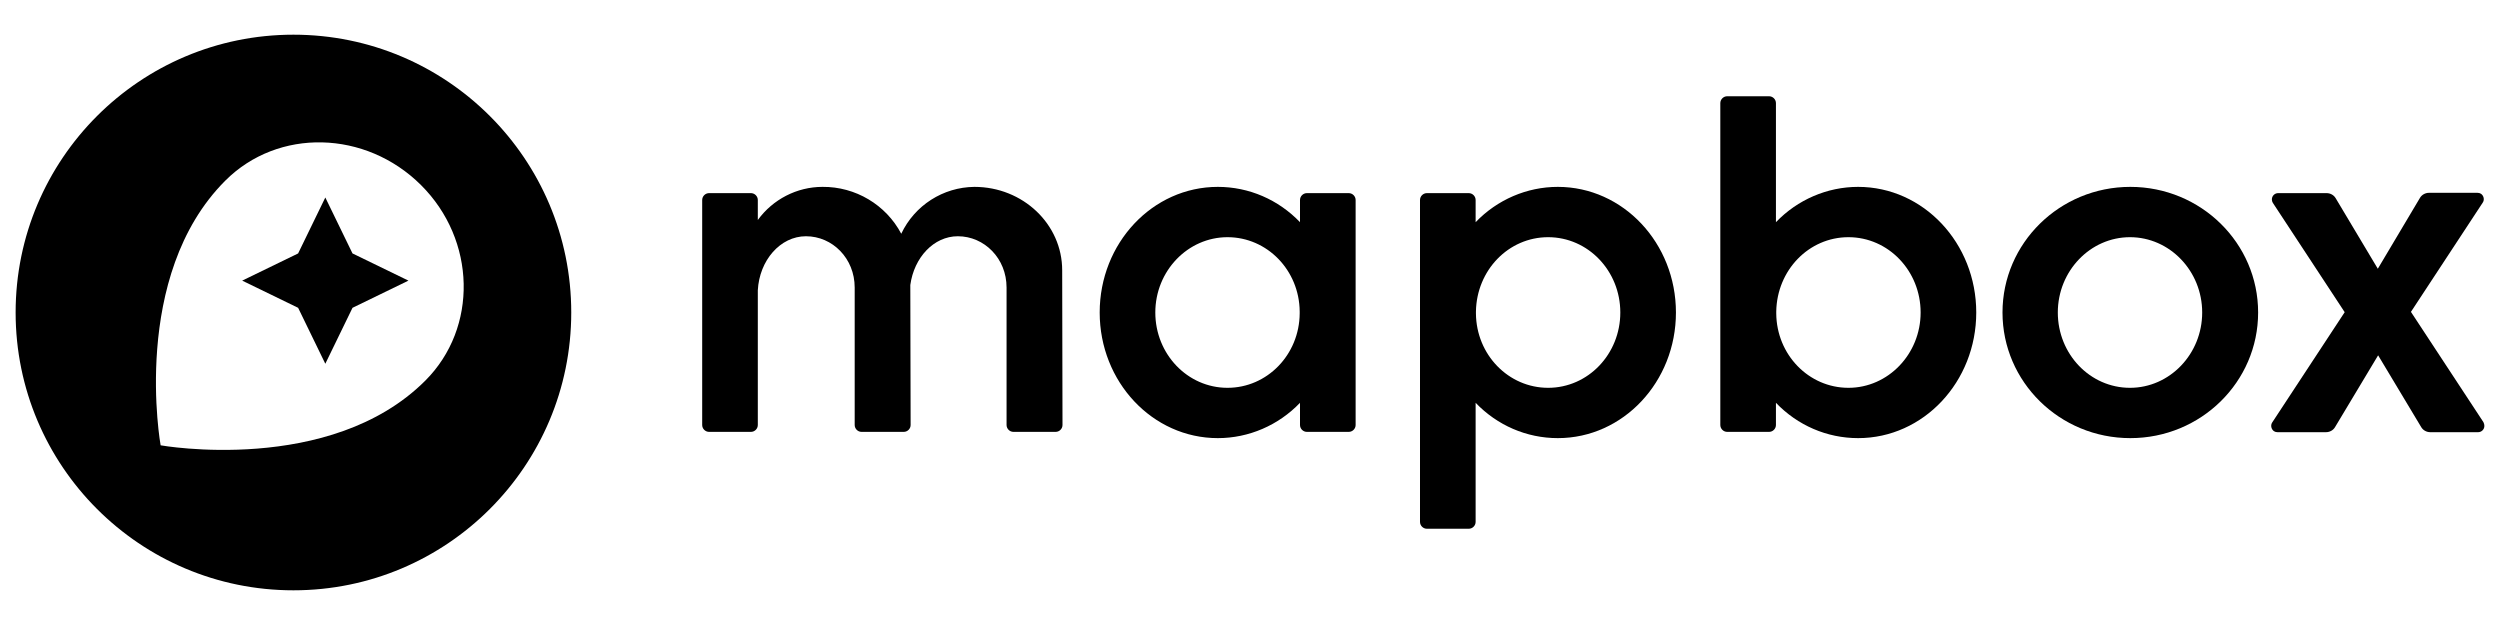
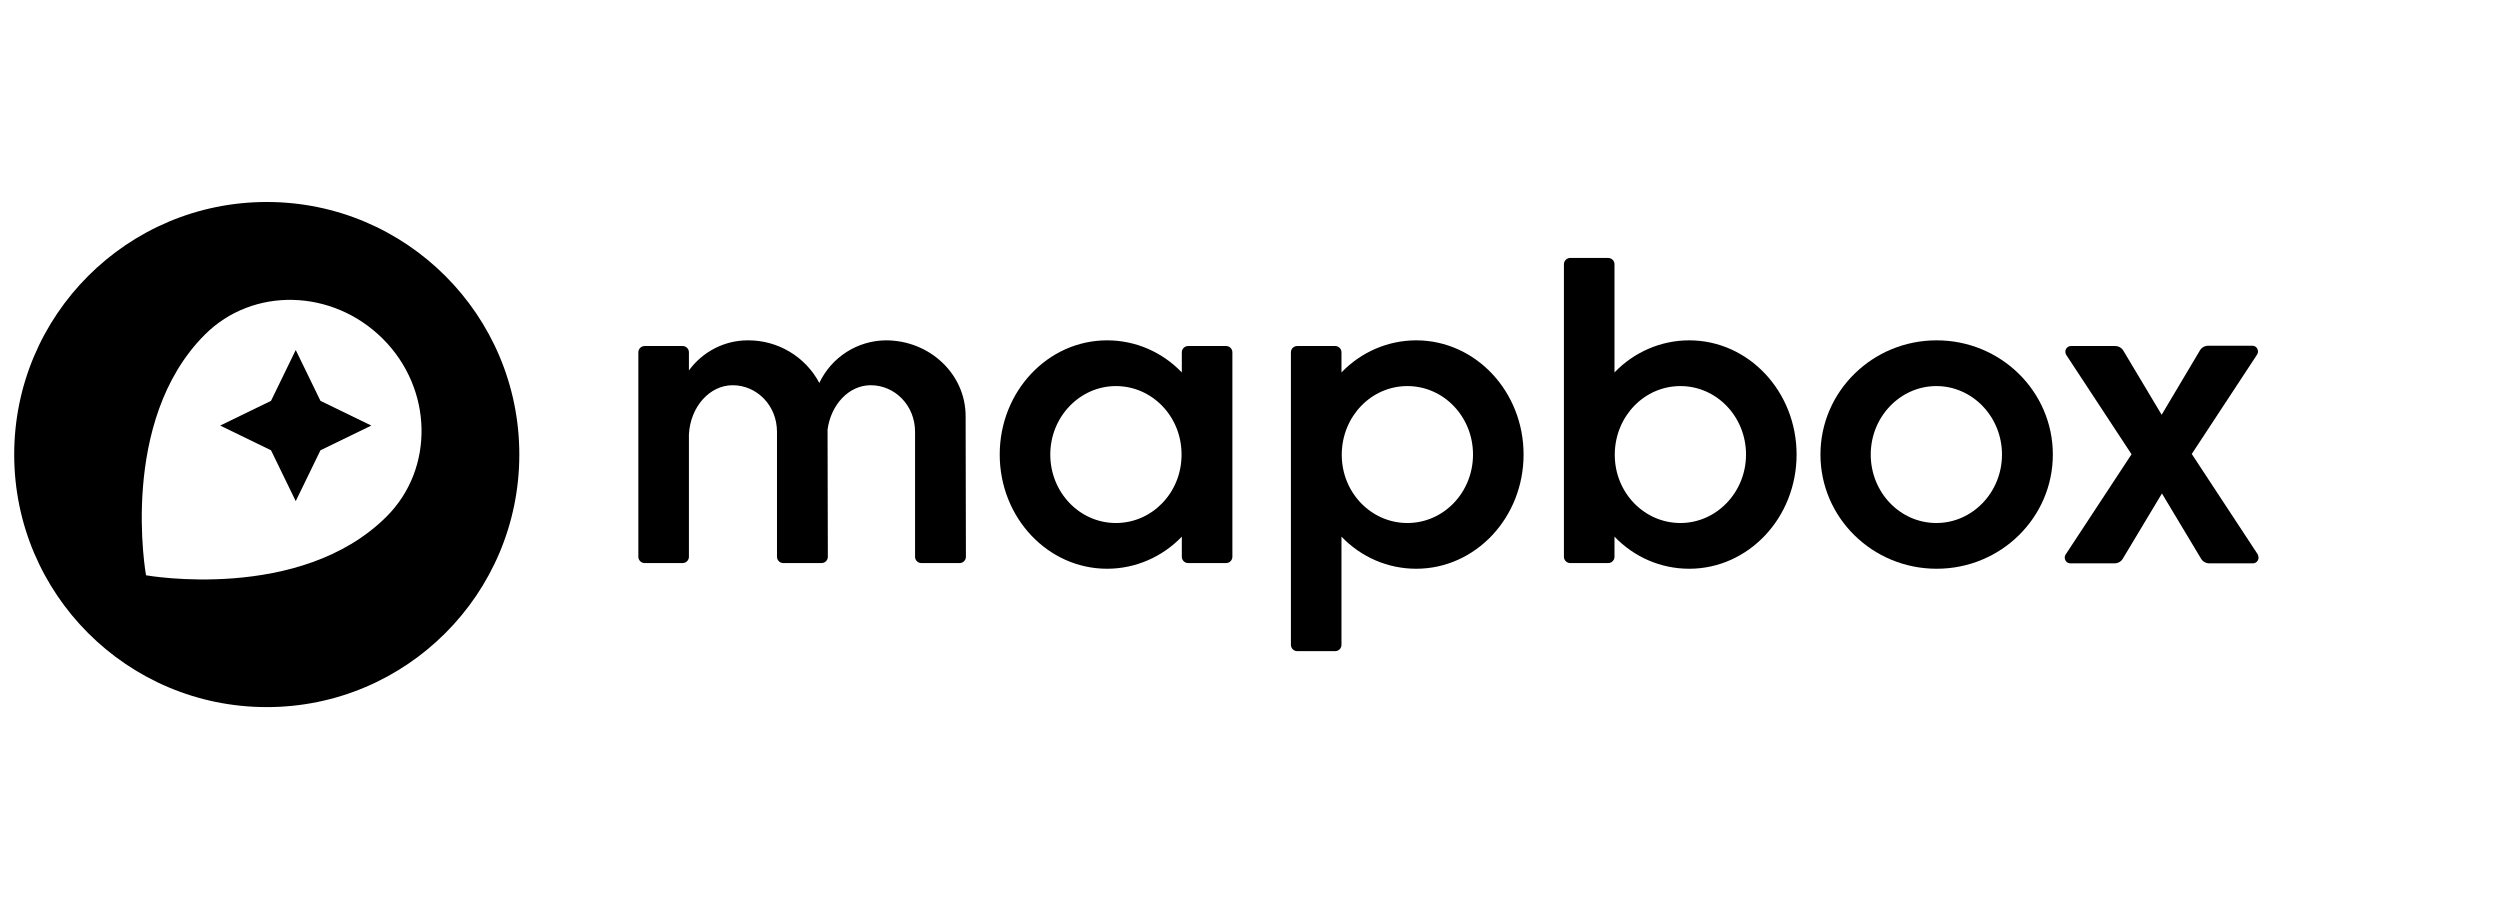
- <svg xmlns="http://www.w3.org/2000/svg" version="1.1" id="new" x="0px" y="0px" viewBox="0 0 800 180" style="enable-background:new 0 0 800 180;" xml:space="preserve" width="180" height="45">
+ <svg xmlns="http://www.w3.org/2000/svg" version="1.1" id="new" x="0px" y="0px" viewBox="0 0 880 180" style="enable-background:new 0 0 880 320;" xml:space="preserve" width="220" height="80">
  <g>
    <g>
      <path d="M594.6,49.8c-9.9,0-19.4,4.1-26.3,11.3V23c0-1.2-1-2.2-2.2-2.2l0,0h-13.4c-1.2,0-2.2,1-2.2,2.2v103c0,1.2,1,2.2,2.2,2.2    h13.4c1.2,0,2.2-1,2.2-2.2v0v-7.1c6.9,7.2,16.3,11.3,26.3,11.3c20.9,0,37.8-18,37.8-40.2S615.5,49.8,594.6,49.8z M591.5,114.1    c-12.7,0-23-10.6-23.1-23.8v-0.6c0.2-13.2,10.4-23.8,23.1-23.8c12.8,0,23.1,10.8,23.1,24.1S604.2,114.1,591.5,114.1L591.5,114.1z" />
      <path d="M681.7,49.8c-22.6,0-40.9,18-40.9,40.2s18.3,40.2,40.9,40.2c22.6,0,40.9-18,40.9-40.2S704.3,49.8,681.7,49.8z     M681.6,114.1c-12.8,0-23.1-10.8-23.1-24.1s10.4-24.1,23.1-24.1s23.1,10.8,23.1,24.1S694.3,114.1,681.6,114.1L681.6,114.1z" />
      <path d="M431.6,51.8h-13.4c-1.2,0-2.2,1-2.2,2.2c0,0,0,0,0,0v7.1c-6.9-7.2-16.3-11.3-26.3-11.3c-20.9,0-37.8,18-37.8,40.2    s16.9,40.2,37.8,40.2c9.9,0,19.4-4.1,26.3-11.3v7.1c0,1.2,1,2.2,2.2,2.2l0,0h13.4c1.2,0,2.2-1,2.2-2.2v0V54    C433.8,52.8,432.8,51.8,431.6,51.8z M392.8,114.1c-12.8,0-23.1-10.8-23.1-24.1s10.4-24.1,23.1-24.1c12.7,0,23,10.6,23.1,23.8v0.6    C415.8,103.5,405.5,114.1,392.8,114.1L392.8,114.1z" />
      <path d="M498.5,49.8c-9.9,0-19.4,4.1-26.3,11.3V54c0-1.2-1-2.2-2.2-2.2l0,0h-13.4c-1.2,0-2.2,1-2.2,2.2c0,0,0,0,0,0v103    c0,1.2,1,2.2,2.2,2.2l0,0h13.4c1.2,0,2.2-1,2.2-2.2v0v-38.1c6.9,7.2,16.3,11.3,26.3,11.3c20.9,0,37.8-18,37.8-40.2    S519.4,49.8,498.5,49.8z M495.4,114.1c-12.7,0-23-10.6-23.1-23.8v-0.6c0.2-13.2,10.4-23.8,23.1-23.8c12.8,0,23.1,10.8,23.1,24.1    S508.2,114.1,495.4,114.1L495.4,114.1z" />
      <path d="M311.8,49.8c-10,0.1-19.1,5.9-23.4,15c-4.9-9.3-14.7-15.1-25.2-15c-8.2,0-15.9,4-20.7,10.6V54c0-1.2-1-2.2-2.2-2.2l0,0    h-13.4c-1.2,0-2.2,1-2.2,2.2c0,0,0,0,0,0v72c0,1.2,1,2.2,2.2,2.2h0h13.4c1.2,0,2.2-1,2.2-2.2v0V82.9c0.5-9.6,7.2-17.3,15.4-17.3    c8.5,0,15.6,7.1,15.6,16.4v44c0,1.2,1,2.2,2.2,2.2l13.5,0c1.2,0,2.2-1,2.2-2.2c0,0,0,0,0,0l-0.1-44.8c1.2-8.8,7.5-15.6,15.2-15.6    c8.5,0,15.6,7.1,15.6,16.4v44c0,1.2,1,2.2,2.2,2.2l13.5,0c1.2,0,2.2-1,2.2-2.2c0,0,0,0,0,0l-0.1-49.5    C339.9,61.7,327.3,49.8,311.8,49.8z" />
      <path d="M794.7,125.1l-23.2-35.3l23-35c0.6-0.9,0.3-2.2-0.6-2.8c-0.3-0.2-0.7-0.3-1.1-0.3h-15.5c-1.2,0-2.3,0.6-2.9,1.6L760.9,76    l-13.5-22.6c-0.6-1-1.7-1.6-2.9-1.6h-15.5c-1.1,0-2,0.9-2,2c0,0.4,0.1,0.8,0.3,1.1l23,35l-23.2,35.3c-0.6,0.9-0.3,2.2,0.6,2.8    c0.3,0.2,0.7,0.3,1.1,0.3h15.5c1.2,0,2.3-0.6,2.9-1.6l13.8-23l13.8,23c0.6,1,1.7,1.6,2.9,1.6H793c1.1,0,2-0.9,2-2    C795,125.9,794.9,125.5,794.7,125.1z" />
    </g>
    <g>
      <path d="M93.9,1.1C44.8,1.1,5,40.9,5,90s39.8,88.9,88.9,88.9s88.9-39.8,88.9-88.9C182.8,40.9,143,1.1,93.9,1.1z M136.1,111.8    c-30.4,30.4-84.7,20.7-84.7,20.7s-9.8-54.2,20.7-84.7C89,30.9,117,31.6,134.7,49.2S153,94.9,136.1,111.8L136.1,111.8z" />
      <polygon points="104.1,53.2 95.4,71.1 77.5,79.8 95.4,88.5 104.1,106.4 112.8,88.5 130.7,79.8 112.8,71.1   " />
    </g>
  </g>
</svg>
